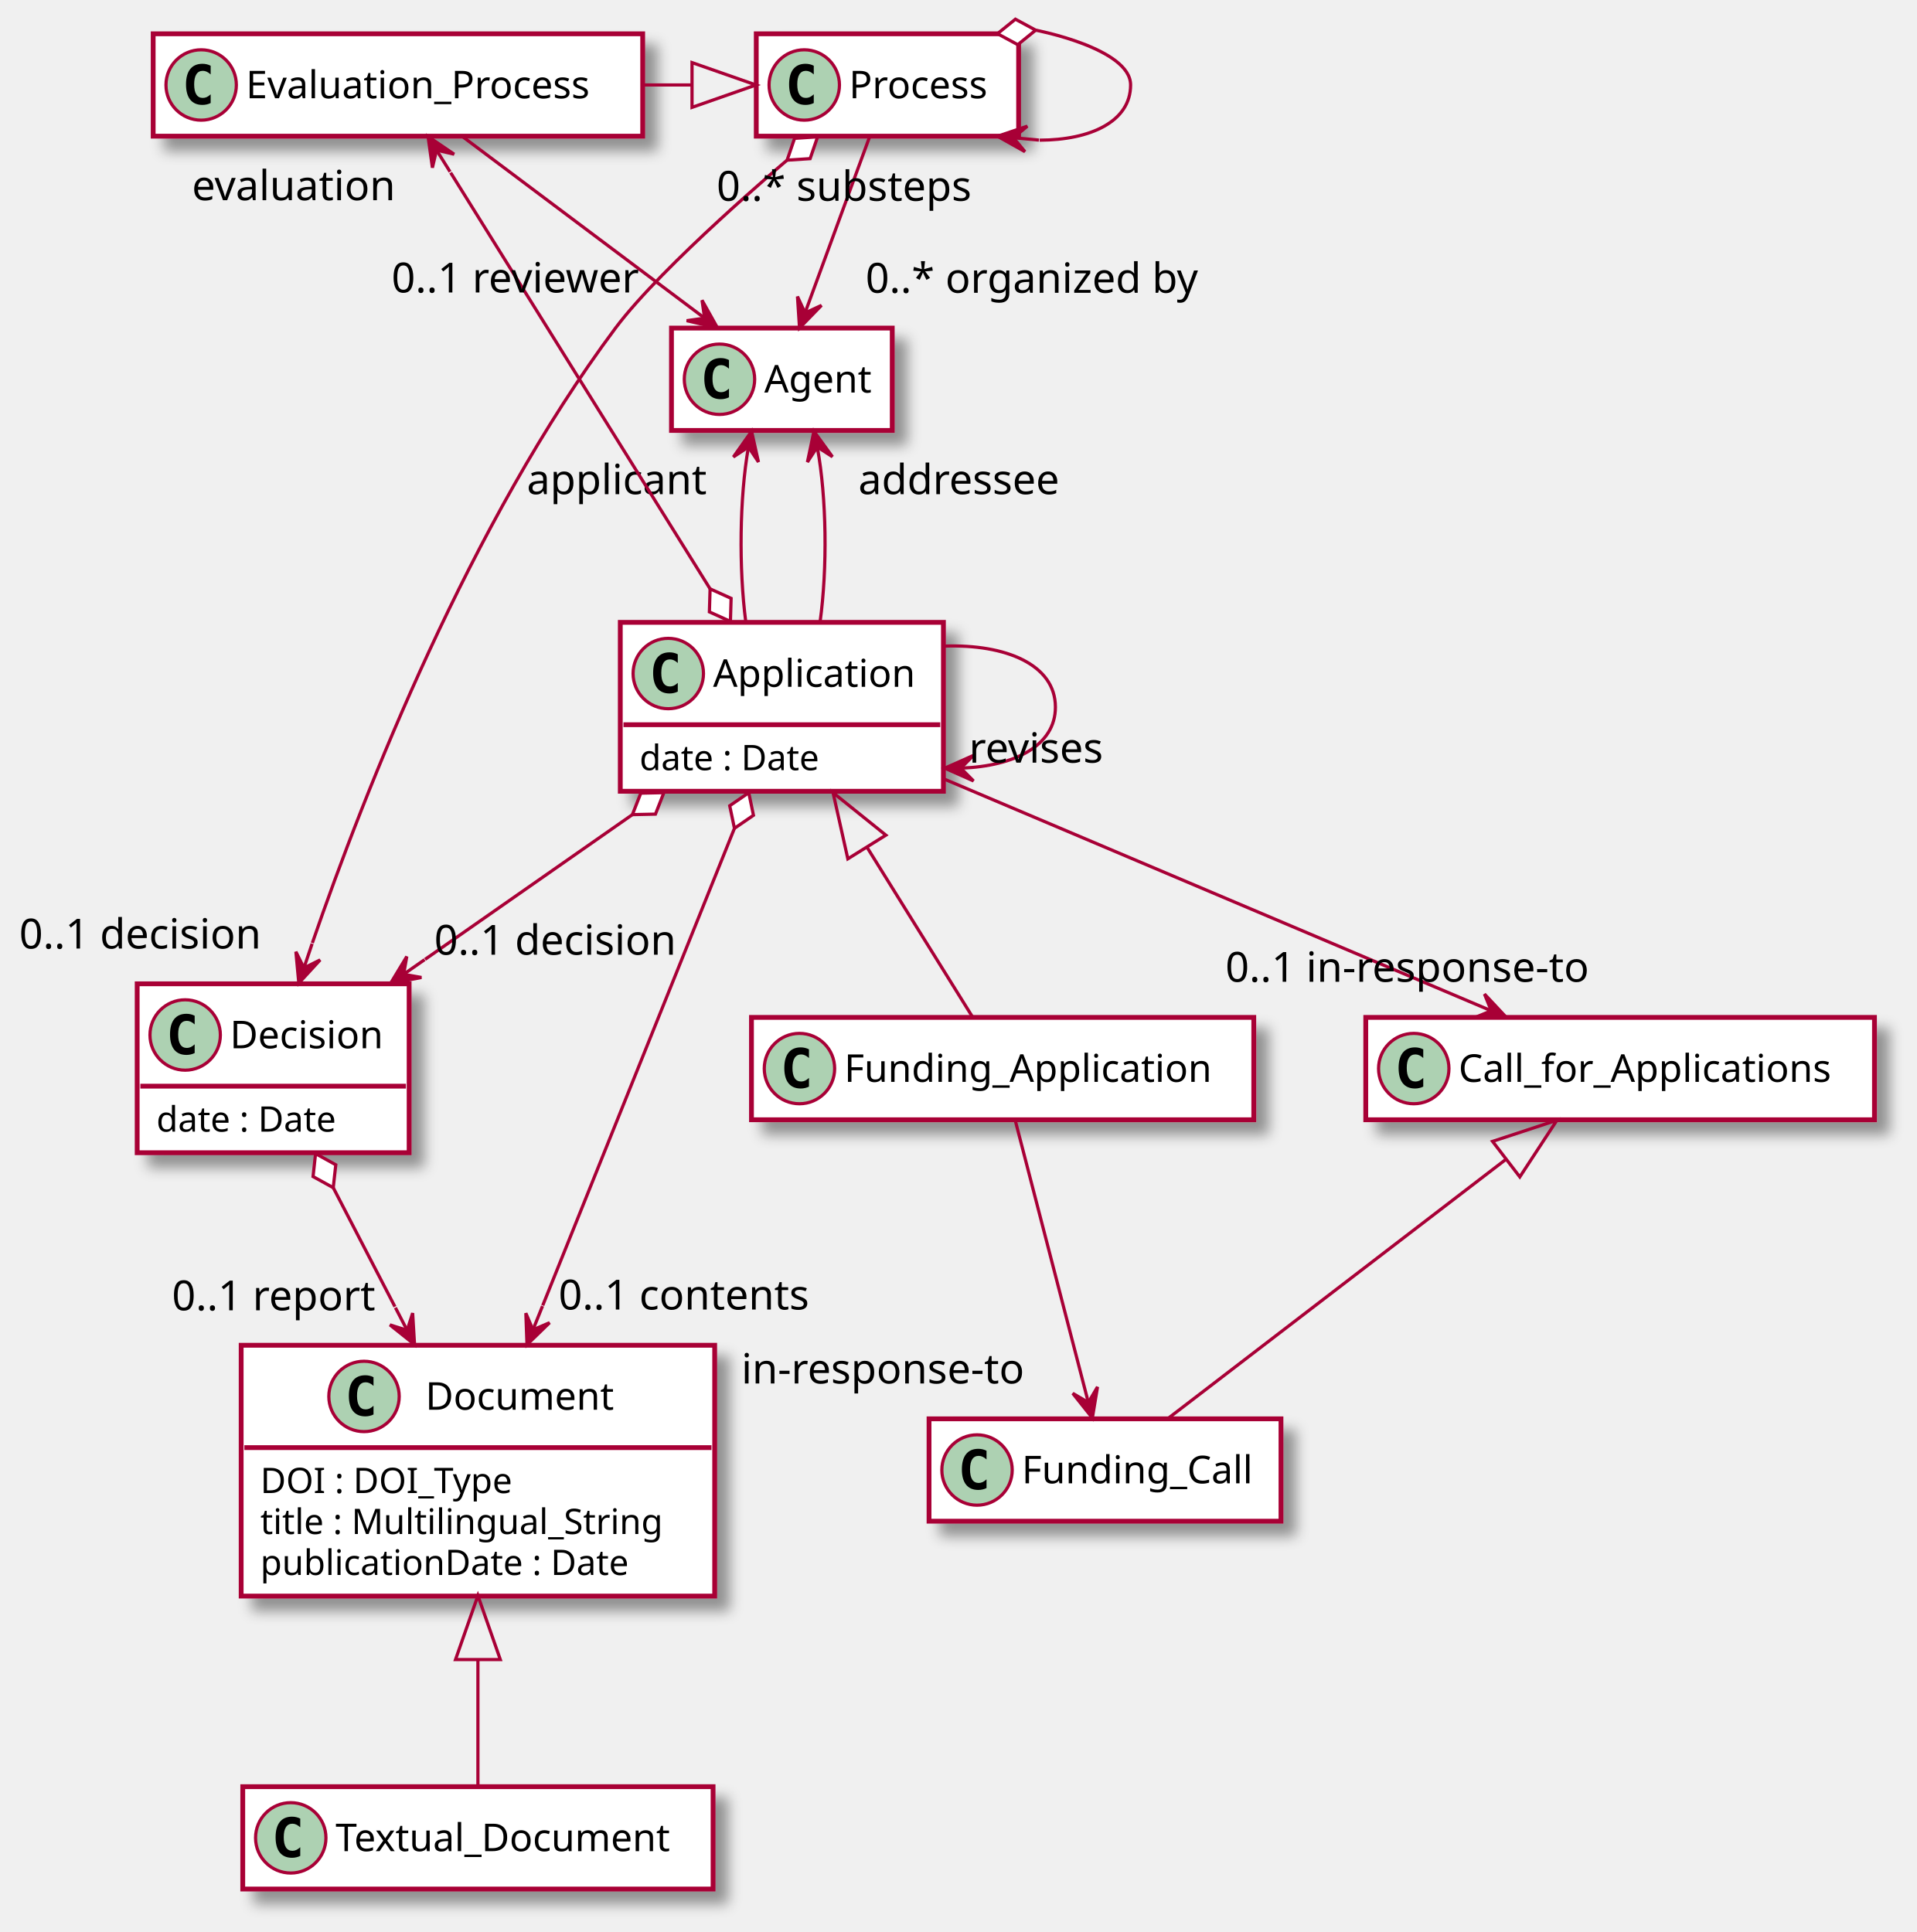
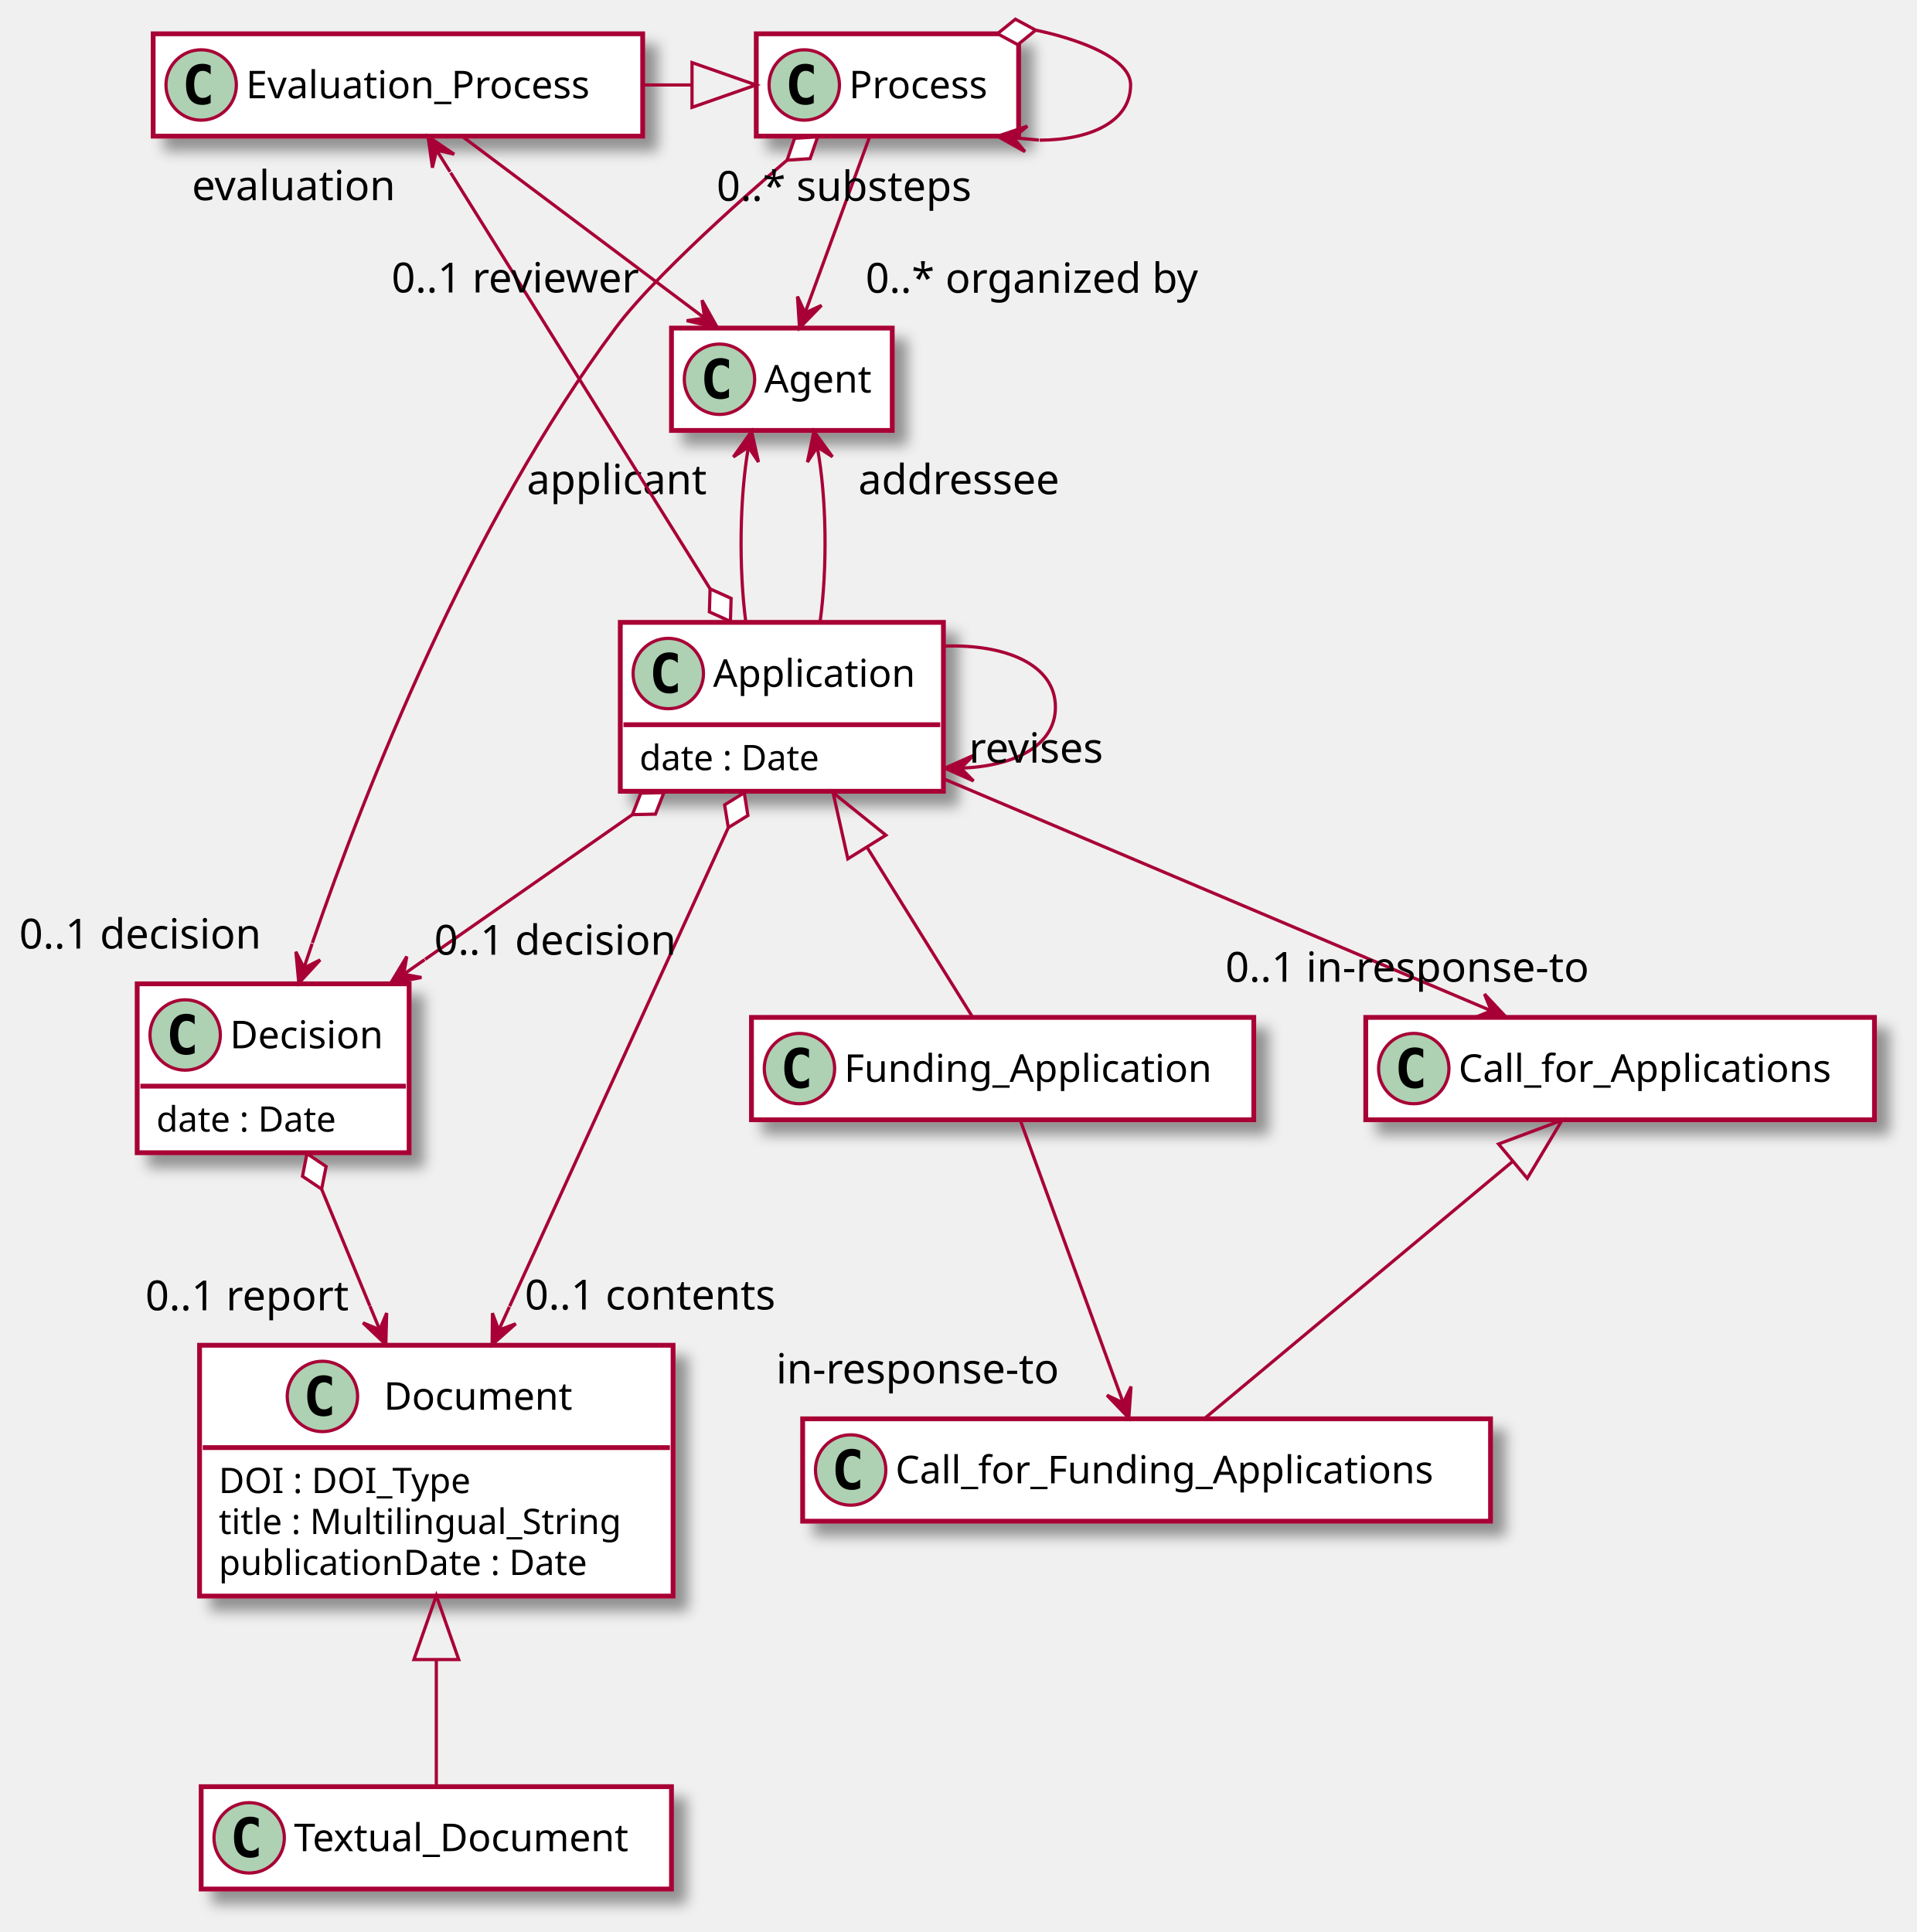
<svg xmlns="http://www.w3.org/2000/svg" contentScriptType="application/ecmascript" contentStyleType="text/css" height="604px" preserveAspectRatio="none" style="width:599px;height:604px;background:#FFFFFF;" version="1.1" viewBox="0 0 599 604" width="599px" zoomAndPan="magnify">
  <defs>
-     <filter height="300%" id="ftbub2rgd9fq7" width="300%" x="-1" y="-1">
+     <filter height="300%" id="fix6pnai2dtch" width="300%" x="-1" y="-1">
      <feGaussianBlur result="blurOut" stdDeviation="2.0" />
      <feColorMatrix in="blurOut" result="blurOut2" type="matrix" values="0 0 0 0 0 0 0 0 0 0 0 0 0 0 0 0 0 0 .4 0" />
      <feOffset dx="4.0" dy="4.0" in="blurOut2" result="blurOut3" />
      <feBlend in="SourceGraphic" in2="blurOut3" mode="normal" />
    </filter>
  </defs>
  <g>
-     <rect codeLine="137" fill="#FFFFFF" filter="url(#ftbub2rgd9fq7)" height="52.805" id="Application" style="stroke:#A80036;stroke-width:1.5;" width="101" x="193.875" y="194.567" />
+     <rect codeLine="137" fill="#FFFFFF" filter="url(#fix6pnai2dtch)" height="52.805" id="Application" style="stroke:#A80036;stroke-width:1.5;" width="101" x="193.875" y="194.567" />
    <ellipse cx="208.875" cy="210.567" fill="#ADD1B2" rx="11" ry="11" style="stroke:#A80036;stroke-width:1.0;" />
    <path d="M211.844,216.208 Q211.266,216.504 210.625,216.645 Q209.985,216.801 209.282,216.801 Q206.782,216.801 205.453,215.161 Q204.141,213.504 204.141,210.379 Q204.141,207.254 205.453,205.598 Q206.782,203.942 209.282,203.942 Q209.985,203.942 210.625,204.098 Q211.282,204.254 211.844,204.551 L211.844,207.27 Q211.219,206.692 210.625,206.426 Q210.032,206.145 209.407,206.145 Q208.063,206.145 207.375,207.223 Q206.688,208.286 206.688,210.379 Q206.688,212.473 207.375,213.551 Q208.063,214.614 209.407,214.614 Q210.032,214.614 210.625,214.348 Q211.219,214.067 211.844,213.489 L211.844,216.208 Z " fill="#000000" />
    <text fill="#000000" font-family="sans-serif" font-size="12" lengthAdjust="spacing" textLength="69" x="222.875" y="214.721">Application</text>
    <line style="stroke:#A80036;stroke-width:1.5;" x1="194.875" x2="293.875" y1="226.567" y2="226.567" />
    <text fill="#000000" font-family="sans-serif" font-size="11" lengthAdjust="spacing" textLength="63" x="199.875" y="240.777">date : Date</text>
-     <rect codeLine="141" fill="#FFFFFF" filter="url(#ftbub2rgd9fq7)" height="52.805" id="Decision" style="stroke:#A80036;stroke-width:1.5;" width="85" x="42.875" y="307.567" />
+     <rect codeLine="141" fill="#FFFFFF" filter="url(#fix6pnai2dtch)" height="52.805" id="Decision" style="stroke:#A80036;stroke-width:1.5;" width="85" x="42.875" y="307.567" />
    <ellipse cx="57.875" cy="323.567" fill="#ADD1B2" rx="11" ry="11" style="stroke:#A80036;stroke-width:1.0;" />
    <path d="M60.844,329.207 Q60.266,329.504 59.625,329.645 Q58.985,329.801 58.282,329.801 Q55.782,329.801 54.453,328.161 Q53.141,326.504 53.141,323.379 Q53.141,320.254 54.453,318.598 Q55.782,316.942 58.282,316.942 Q58.985,316.942 59.625,317.098 Q60.282,317.254 60.844,317.551 L60.844,320.27 Q60.219,319.692 59.625,319.426 Q59.032,319.145 58.407,319.145 Q57.063,319.145 56.375,320.223 Q55.688,321.286 55.688,323.379 Q55.688,325.473 56.375,326.551 Q57.063,327.614 58.407,327.614 Q59.032,327.614 59.625,327.348 Q60.219,327.067 60.844,326.489 L60.844,329.207 Z " fill="#000000" />
    <text fill="#000000" font-family="sans-serif" font-size="12" lengthAdjust="spacing" textLength="53" x="71.875" y="327.721">Decision</text>
    <line style="stroke:#A80036;stroke-width:1.5;" x1="43.875" x2="126.875" y1="339.567" y2="339.567" />
    <text fill="#000000" font-family="sans-serif" font-size="11" lengthAdjust="spacing" textLength="63" x="48.875" y="353.777">date : Date</text>
-     <rect codeLine="145" fill="#FFFFFF" filter="url(#ftbub2rgd9fq7)" height="32" id="Funding_Application" style="stroke:#A80036;stroke-width:1.5;" width="157" x="234.875" y="318.067" />
+     <rect codeLine="145" fill="#FFFFFF" filter="url(#fix6pnai2dtch)" height="32" id="Funding_Application" style="stroke:#A80036;stroke-width:1.5;" width="157" x="234.875" y="318.067" />
    <ellipse cx="249.875" cy="334.067" fill="#ADD1B2" rx="11" ry="11" style="stroke:#A80036;stroke-width:1.0;" />
    <path d="M252.844,339.707 Q252.266,340.004 251.625,340.145 Q250.985,340.301 250.282,340.301 Q247.782,340.301 246.453,338.661 Q245.141,337.004 245.141,333.879 Q245.141,330.754 246.453,329.098 Q247.782,327.442 250.282,327.442 Q250.985,327.442 251.625,327.598 Q252.282,327.754 252.844,328.051 L252.844,330.77 Q252.219,330.192 251.625,329.926 Q251.032,329.645 250.407,329.645 Q249.063,329.645 248.375,330.723 Q247.688,331.786 247.688,333.879 Q247.688,335.973 248.375,337.051 Q249.063,338.114 250.407,338.114 Q251.032,338.114 251.625,337.848 Q252.219,337.567 252.844,336.989 L252.844,339.707 Z " fill="#000000" />
    <text fill="#000000" font-family="sans-serif" font-size="12" lengthAdjust="spacing" textLength="125" x="263.875" y="338.221">Funding_Application</text>
-     <rect codeLine="148" fill="#FFFFFF" filter="url(#ftbub2rgd9fq7)" height="32" id="Call_for_Applications" style="stroke:#A80036;stroke-width:1.5;" width="159" x="426.875" y="318.067" />
+     <rect codeLine="148" fill="#FFFFFF" filter="url(#fix6pnai2dtch)" height="32" id="Call_for_Applications" style="stroke:#A80036;stroke-width:1.5;" width="159" x="426.875" y="318.067" />
    <ellipse cx="441.875" cy="334.067" fill="#ADD1B2" rx="11" ry="11" style="stroke:#A80036;stroke-width:1.0;" />
    <path d="M444.844,339.707 Q444.266,340.004 443.625,340.145 Q442.985,340.301 442.282,340.301 Q439.782,340.301 438.454,338.661 Q437.141,337.004 437.141,333.879 Q437.141,330.754 438.454,329.098 Q439.782,327.442 442.282,327.442 Q442.985,327.442 443.625,327.598 Q444.282,327.754 444.844,328.051 L444.844,330.77 Q444.219,330.192 443.625,329.926 Q443.032,329.645 442.407,329.645 Q441.063,329.645 440.375,330.723 Q439.688,331.786 439.688,333.879 Q439.688,335.973 440.375,337.051 Q441.063,338.114 442.407,338.114 Q443.032,338.114 443.625,337.848 Q444.219,337.567 444.844,336.989 L444.844,339.707 Z " fill="#000000" />
    <text fill="#000000" font-family="sans-serif" font-size="12" lengthAdjust="spacing" textLength="127" x="455.875" y="338.221">Call_for_Applications</text>
-     <rect codeLine="152" fill="#FFFFFF" filter="url(#ftbub2rgd9fq7)" height="32" id="Funding_Call" style="stroke:#A80036;stroke-width:1.5;" width="110" x="290.375" y="443.567" />
-     <ellipse cx="305.375" cy="459.567" fill="#ADD1B2" rx="11" ry="11" style="stroke:#A80036;stroke-width:1.0;" />
-     <path d="M308.344,465.207 Q307.766,465.504 307.125,465.645 Q306.485,465.801 305.782,465.801 Q303.282,465.801 301.954,464.161 Q300.641,462.504 300.641,459.379 Q300.641,456.254 301.954,454.598 Q303.282,452.942 305.782,452.942 Q306.485,452.942 307.125,453.098 Q307.782,453.254 308.344,453.551 L308.344,456.27 Q307.719,455.692 307.125,455.426 Q306.532,455.145 305.907,455.145 Q304.563,455.145 303.875,456.223 Q303.188,457.286 303.188,459.379 Q303.188,461.473 303.875,462.551 Q304.563,463.614 305.907,463.614 Q306.532,463.614 307.125,463.348 Q307.719,463.067 308.344,462.489 L308.344,465.207 Z " fill="#000000" />
-     <text fill="#000000" font-family="sans-serif" font-size="12" lengthAdjust="spacing" textLength="78" x="319.375" y="463.721">Funding_Call</text>
-     <rect codeLine="155" fill="#FFFFFF" filter="url(#ftbub2rgd9fq7)" height="32" id="Process" style="stroke:#A80036;stroke-width:1.5;" width="82" x="236.375" y="10.567" />
+     <rect codeLine="152" fill="#FFFFFF" filter="url(#fix6pnai2dtch)" height="32" id="Call_for_Funding_Applications" style="stroke:#A80036;stroke-width:1.5;" width="215" x="250.875" y="443.567" />
+     <ellipse cx="265.875" cy="459.567" fill="#ADD1B2" rx="11" ry="11" style="stroke:#A80036;stroke-width:1.0;" />
+     <path d="M268.844,465.207 Q268.266,465.504 267.625,465.645 Q266.985,465.801 266.282,465.801 Q263.782,465.801 262.454,464.161 Q261.141,462.504 261.141,459.379 Q261.141,456.254 262.454,454.598 Q263.782,452.942 266.282,452.942 Q266.985,452.942 267.625,453.098 Q268.282,453.254 268.844,453.551 L268.844,456.27 Q268.219,455.692 267.625,455.426 Q267.032,455.145 266.407,455.145 Q265.063,455.145 264.375,456.223 Q263.688,457.286 263.688,459.379 Q263.688,461.473 264.375,462.551 Q265.063,463.614 266.407,463.614 Q267.032,463.614 267.625,463.348 Q268.219,463.067 268.844,462.489 L268.844,465.207 Z " fill="#000000" />
+     <text fill="#000000" font-family="sans-serif" font-size="12" lengthAdjust="spacing" textLength="183" x="279.875" y="463.721">Call_for_Funding_Applications</text>
+     <rect codeLine="155" fill="#FFFFFF" filter="url(#fix6pnai2dtch)" height="32" id="Process" style="stroke:#A80036;stroke-width:1.5;" width="82" x="236.375" y="10.567" />
    <ellipse cx="251.375" cy="26.567" fill="#ADD1B2" rx="11" ry="11" style="stroke:#A80036;stroke-width:1.0;" />
    <path d="M254.344,32.208 Q253.766,32.504 253.125,32.645 Q252.485,32.801 251.782,32.801 Q249.282,32.801 247.953,31.161 Q246.641,29.504 246.641,26.379 Q246.641,23.254 247.953,21.598 Q249.282,19.942 251.782,19.942 Q252.485,19.942 253.125,20.098 Q253.782,20.254 254.344,20.551 L254.344,23.27 Q253.719,22.692 253.125,22.426 Q252.532,22.145 251.907,22.145 Q250.563,22.145 249.875,23.223 Q249.188,24.286 249.188,26.379 Q249.188,28.473 249.875,29.551 Q250.563,30.614 251.907,30.614 Q252.532,30.614 253.125,30.348 Q253.719,30.067 254.344,29.489 L254.344,32.208 Z " fill="#000000" />
    <text fill="#000000" font-family="sans-serif" font-size="12" lengthAdjust="spacing" textLength="50" x="265.375" y="30.721">Process</text>
-     <rect codeLine="159" fill="#FFFFFF" filter="url(#ftbub2rgd9fq7)" height="32" id="Evaluation_Process" style="stroke:#A80036;stroke-width:1.5;" width="153" x="47.875" y="10.567" />
+     <rect codeLine="159" fill="#FFFFFF" filter="url(#fix6pnai2dtch)" height="32" id="Evaluation_Process" style="stroke:#A80036;stroke-width:1.5;" width="153" x="47.875" y="10.567" />
    <ellipse cx="62.875" cy="26.567" fill="#ADD1B2" rx="11" ry="11" style="stroke:#A80036;stroke-width:1.0;" />
    <path d="M65.844,32.208 Q65.266,32.504 64.625,32.645 Q63.985,32.801 63.282,32.801 Q60.782,32.801 59.453,31.161 Q58.141,29.504 58.141,26.379 Q58.141,23.254 59.453,21.598 Q60.782,19.942 63.282,19.942 Q63.985,19.942 64.625,20.098 Q65.282,20.254 65.844,20.551 L65.844,23.27 Q65.219,22.692 64.625,22.426 Q64.032,22.145 63.407,22.145 Q62.063,22.145 61.375,23.223 Q60.688,24.286 60.688,26.379 Q60.688,28.473 61.375,29.551 Q62.063,30.614 63.407,30.614 Q64.032,30.614 64.625,30.348 Q65.219,30.067 65.844,29.489 L65.844,32.208 Z " fill="#000000" />
    <text fill="#000000" font-family="sans-serif" font-size="12" lengthAdjust="spacing" textLength="121" x="76.875" y="30.721">Evaluation_Process</text>
-     <rect codeLine="23" fill="#FFFFFF" filter="url(#ftbub2rgd9fq7)" height="32" id="Agent" style="stroke:#A80036;stroke-width:1.5;" width="69" x="209.875" y="102.567" />
+     <rect codeLine="23" fill="#FFFFFF" filter="url(#fix6pnai2dtch)" height="32" id="Agent" style="stroke:#A80036;stroke-width:1.5;" width="69" x="209.875" y="102.567" />
    <ellipse cx="224.875" cy="118.567" fill="#ADD1B2" rx="11" ry="11" style="stroke:#A80036;stroke-width:1.0;" />
    <path d="M227.844,124.207 Q227.266,124.504 226.625,124.645 Q225.985,124.801 225.282,124.801 Q222.782,124.801 221.453,123.161 Q220.141,121.504 220.141,118.379 Q220.141,115.254 221.453,113.598 Q222.782,111.942 225.282,111.942 Q225.985,111.942 226.625,112.098 Q227.282,112.254 227.844,112.551 L227.844,115.27 Q227.219,114.692 226.625,114.426 Q226.032,114.145 225.407,114.145 Q224.063,114.145 223.375,115.223 Q222.688,116.286 222.688,118.379 Q222.688,120.473 223.375,121.551 Q224.063,122.614 225.407,122.614 Q226.032,122.614 226.625,122.348 Q227.219,122.067 227.844,121.489 L227.844,124.207 Z " fill="#000000" />
    <text fill="#000000" font-family="sans-serif" font-size="12" lengthAdjust="spacing" textLength="37" x="238.875" y="122.721">Agent</text>
-     <rect codeLine="8" fill="#FFFFFF" filter="url(#ftbub2rgd9fq7)" height="78.414" id="Document" style="stroke:#A80036;stroke-width:1.5;" width="148" x="75.375" y="420.567" />
-     <ellipse cx="113.775" cy="436.567" fill="#ADD1B2" rx="11" ry="11" style="stroke:#A80036;stroke-width:1.0;" />
-     <path d="M116.744,442.207 Q116.166,442.504 115.525,442.645 Q114.885,442.801 114.182,442.801 Q111.682,442.801 110.353,441.161 Q109.041,439.504 109.041,436.379 Q109.041,433.254 110.353,431.598 Q111.682,429.942 114.182,429.942 Q114.885,429.942 115.525,430.098 Q116.182,430.254 116.744,430.551 L116.744,433.27 Q116.119,432.692 115.525,432.426 Q114.932,432.145 114.307,432.145 Q112.963,432.145 112.275,433.223 Q111.588,434.286 111.588,436.379 Q111.588,438.473 112.275,439.551 Q112.963,440.614 114.307,440.614 Q114.932,440.614 115.525,440.348 Q116.119,440.067 116.744,439.489 L116.744,442.207 Z " fill="#000000" />
-     <text fill="#000000" font-family="sans-serif" font-size="12" lengthAdjust="spacing" textLength="64" x="132.975" y="440.721">Document</text>
-     <line style="stroke:#A80036;stroke-width:1.5;" x1="76.375" x2="222.375" y1="452.567" y2="452.567" />
-     <text fill="#000000" font-family="sans-serif" font-size="11" lengthAdjust="spacing" textLength="85" x="81.375" y="466.777">DOI : DOI_Type</text>
-     <text fill="#000000" font-family="sans-serif" font-size="11" lengthAdjust="spacing" textLength="136" x="81.375" y="479.582">title : Multilingual_String</text>
-     <text fill="#000000" font-family="sans-serif" font-size="11" lengthAdjust="spacing" textLength="125" x="81.375" y="492.387">publicationDate : Date</text>
-     <rect codeLine="13" fill="#FFFFFF" filter="url(#ftbub2rgd9fq7)" height="32" id="Textual_Document" style="stroke:#A80036;stroke-width:1.5;" width="147" x="75.875" y="558.567" />
-     <ellipse cx="90.875" cy="574.567" fill="#ADD1B2" rx="11" ry="11" style="stroke:#A80036;stroke-width:1.0;" />
-     <path d="M93.844,580.207 Q93.266,580.504 92.625,580.645 Q91.985,580.801 91.282,580.801 Q88.782,580.801 87.454,579.161 Q86.141,577.504 86.141,574.379 Q86.141,571.254 87.454,569.598 Q88.782,567.942 91.282,567.942 Q91.985,567.942 92.625,568.098 Q93.282,568.254 93.844,568.551 L93.844,571.27 Q93.219,570.692 92.625,570.426 Q92.032,570.145 91.407,570.145 Q90.063,570.145 89.375,571.223 Q88.688,572.286 88.688,574.379 Q88.688,576.473 89.375,577.551 Q90.063,578.614 91.407,578.614 Q92.032,578.614 92.625,578.348 Q93.219,578.067 93.844,577.489 L93.844,580.207 Z " fill="#000000" />
-     <text fill="#000000" font-family="sans-serif" font-size="12" lengthAdjust="spacing" textLength="115" x="104.875" y="578.721">Textual_Document</text>
+     <rect codeLine="8" fill="#FFFFFF" filter="url(#fix6pnai2dtch)" height="78.414" id="Document" style="stroke:#A80036;stroke-width:1.5;" width="148" x="62.375" y="420.567" />
+     <ellipse cx="100.775" cy="436.567" fill="#ADD1B2" rx="11" ry="11" style="stroke:#A80036;stroke-width:1.0;" />
+     <path d="M103.744,442.207 Q103.166,442.504 102.525,442.645 Q101.885,442.801 101.182,442.801 Q98.682,442.801 97.353,441.161 Q96.041,439.504 96.041,436.379 Q96.041,433.254 97.353,431.598 Q98.682,429.942 101.182,429.942 Q101.885,429.942 102.525,430.098 Q103.182,430.254 103.744,430.551 L103.744,433.27 Q103.119,432.692 102.525,432.426 Q101.932,432.145 101.307,432.145 Q99.963,432.145 99.275,433.223 Q98.588,434.286 98.588,436.379 Q98.588,438.473 99.275,439.551 Q99.963,440.614 101.307,440.614 Q101.932,440.614 102.525,440.348 Q103.119,440.067 103.744,439.489 L103.744,442.207 Z " fill="#000000" />
+     <text fill="#000000" font-family="sans-serif" font-size="12" lengthAdjust="spacing" textLength="64" x="119.975" y="440.721">Document</text>
+     <line style="stroke:#A80036;stroke-width:1.5;" x1="63.375" x2="209.375" y1="452.567" y2="452.567" />
+     <text fill="#000000" font-family="sans-serif" font-size="11" lengthAdjust="spacing" textLength="85" x="68.375" y="466.777">DOI : DOI_Type</text>
+     <text fill="#000000" font-family="sans-serif" font-size="11" lengthAdjust="spacing" textLength="136" x="68.375" y="479.582">title : Multilingual_String</text>
+     <text fill="#000000" font-family="sans-serif" font-size="11" lengthAdjust="spacing" textLength="125" x="68.375" y="492.387">publicationDate : Date</text>
+     <rect codeLine="13" fill="#FFFFFF" filter="url(#fix6pnai2dtch)" height="32" id="Textual_Document" style="stroke:#A80036;stroke-width:1.5;" width="147" x="62.875" y="558.567" />
+     <ellipse cx="77.875" cy="574.567" fill="#ADD1B2" rx="11" ry="11" style="stroke:#A80036;stroke-width:1.0;" />
+     <path d="M80.844,580.207 Q80.266,580.504 79.625,580.645 Q78.985,580.801 78.282,580.801 Q75.782,580.801 74.454,579.161 Q73.141,577.504 73.141,574.379 Q73.141,571.254 74.454,569.598 Q75.782,567.942 78.282,567.942 Q78.985,567.942 79.625,568.098 Q80.282,568.254 80.844,568.551 L80.844,571.27 Q80.219,570.692 79.625,570.426 Q79.032,570.145 78.407,570.145 Q77.063,570.145 76.375,571.223 Q75.688,572.286 75.688,574.379 Q75.688,576.473 76.375,577.551 Q77.063,578.614 78.407,578.614 Q79.032,578.614 79.625,578.348 Q80.219,578.067 80.844,577.489 L80.844,580.207 Z " fill="#000000" />
+     <text fill="#000000" font-family="sans-serif" font-size="12" lengthAdjust="spacing" textLength="115" x="91.875" y="578.721">Textual_Document</text>
    <path codeLine="164" d="M233.895,139.917 C231.165,155.657 230.895,177.547 233.105,194.477 " fill="none" id="Agent-backto-Application" style="stroke:#A80036;stroke-width:1.0;" />
    <polygon fill="#A80036" points="234.915,134.827,229.219,142.861,233.929,139.729,237.062,144.439,234.915,134.827" style="stroke:#A80036;stroke-width:1.0;" />
    <text fill="#000000" font-family="sans-serif" font-size="13" lengthAdjust="spacing" textLength="58" x="164.656" y="154.488">applicant</text>
    <path codeLine="168" d="M255.475,139.917 C258.365,155.657 258.645,177.547 256.315,194.477 " fill="none" id="Agent-backto-Application-1" style="stroke:#A80036;stroke-width:1.0;" />
    <polygon fill="#A80036" points="254.395,134.827,252.362,144.464,255.439,139.717,260.186,142.794,254.395,134.827" style="stroke:#A80036;stroke-width:1.0;" />
    <text fill="#000000" font-family="sans-serif" font-size="13" lengthAdjust="spacing" textLength="67" x="268.267" y="154.488">addressee</text>
    <path codeLine="172" d="M295.285,201.987 C314.255,201.357 329.875,207.717 329.875,221.067 C329.875,233.167 317.055,239.517 300.525,240.137 " fill="none" id="Application-to-Application" style="stroke:#A80036;stroke-width:1.0;" />
    <polygon fill="#A80036" points="295.285,240.147,304.285,244.147,300.285,240.147,304.285,236.147,295.285,240.147" style="stroke:#A80036;stroke-width:1.0;" />
    <text fill="#000000" font-family="sans-serif" font-size="13" lengthAdjust="spacing" textLength="45" x="302.856" y="238.425">revises</text>
    <path codeLine="176" d="M221.94,184.088 C221.94,184.088 161.715,87.467 140.845,53.977 " fill="none" id="Application-Evaluation_Process" style="stroke:#A80036;stroke-width:1.0;" />
    <polygon fill="#A80036" points="133.795,42.677,135.154,52.431,136.437,46.922,141.946,48.205,133.795,42.677" style="stroke:#A80036;stroke-width:1.0;" />
    <line style="stroke:#A80036;stroke-width:1.0;" x1="136.437" x2="140.67" y1="46.922" y2="53.702" />
    <polygon fill="#FFFFFF" points="228.295,194.267,228.511,187.059,221.94,184.088,221.725,191.296,228.295,194.267" style="stroke:#A80036;stroke-width:1.0;" />
    <text fill="#000000" font-family="sans-serif" font-size="13" lengthAdjust="spacing" textLength="66" x="59.984" y="62.587">evaluation</text>
    <path codeLine="180" d="M294.895,243.467 C344.775,264.607 420.085,296.507 466.085,315.997 " fill="none" id="Application-to-Call_for_Applications" style="stroke:#A80036;stroke-width:1.0;" />
    <polygon fill="#A80036" points="470.715,317.957,463.981,310.77,466.109,316.011,460.868,318.14,470.715,317.957" style="stroke:#A80036;stroke-width:1.0;" />
    <text fill="#000000" font-family="sans-serif" font-size="13" lengthAdjust="spacing" textLength="121" x="383.004" y="306.931">0..1 in-response-to</text>
-     <path codeLine="184" d="M229.553,258.962 C229.553,258.962 187.465,363.757 169.635,408.127 " fill="none" id="Application-Document" style="stroke:#A80036;stroke-width:1.0;" />
-     <polygon fill="#A80036" points="164.715,420.377,171.782,413.516,166.579,415.737,164.358,410.534,164.715,420.377" style="stroke:#A80036;stroke-width:1.0;" />
-     <line style="stroke:#A80036;stroke-width:1.0;" x1="166.579" x2="169.565" y1="415.737" y2="408.312" />
-     <polygon fill="#FFFFFF" points="234.025,247.827,228.077,251.904,229.553,258.962,235.501,254.885,234.025,247.827" style="stroke:#A80036;stroke-width:1.0;" />
-     <text fill="#000000" font-family="sans-serif" font-size="13" lengthAdjust="spacing" textLength="84" x="174.571" y="409.395">0..1 contents</text>
+     <path codeLine="184" d="M227.632,258.743 C227.632,258.743 179.605,363.897 159.295,408.377 " fill="none" id="Application-Document" style="stroke:#A80036;stroke-width:1.0;" />
+     <polygon fill="#A80036" points="153.815,420.377,161.192,413.851,155.892,415.828,153.914,410.529,153.815,420.377" style="stroke:#A80036;stroke-width:1.0;" />
+     <line style="stroke:#A80036;stroke-width:1.0;" x1="155.892" x2="159.215" y1="415.828" y2="408.547" />
+     <polygon fill="#FFFFFF" points="232.615,247.827,226.485,251.624,227.632,258.743,233.762,254.946,232.615,247.827" style="stroke:#A80036;stroke-width:1.0;" />
+     <text fill="#000000" font-family="sans-serif" font-size="13" lengthAdjust="spacing" textLength="84" x="164.032" y="409.395">0..1 contents</text>
    <path codeLine="188" d="M197.657,254.678 C197.657,254.678 152.975,285.877 132.855,299.927 " fill="none" id="Application-Decision" style="stroke:#A80036;stroke-width:1.0;" />
    <polygon fill="#A80036" points="122.055,307.457,131.724,305.583,126.155,304.594,127.144,299.024,122.055,307.457" style="stroke:#A80036;stroke-width:1.0;" />
    <line style="stroke:#A80036;stroke-width:1.0;" x1="126.155" x2="132.71" y1="304.594" y2="300.017" />
    <polygon fill="#FFFFFF" points="207.495,247.807,200.286,247.963,197.657,254.678,204.867,254.522,207.495,247.807" style="stroke:#A80036;stroke-width:1.0;" />
    <text fill="#000000" font-family="sans-serif" font-size="13" lengthAdjust="spacing" textLength="80" x="135.714" y="298.477">0..1 decision</text>
-     <path codeLine="192" d="M104.16,371.31 C104.16,371.31 117.155,396.397 123.435,408.507 " fill="none" id="Decision-Document" style="stroke:#A80036;stroke-width:1.0;" />
-     <polygon fill="#A80036" points="129.565,420.337,128.973,410.506,127.264,415.898,121.871,414.189,129.565,420.337" style="stroke:#A80036;stroke-width:1.0;" />
-     <line style="stroke:#A80036;stroke-width:1.0;" x1="127.264" x2="123.585" y1="415.898" y2="408.802" />
-     <polygon fill="#FFFFFF" points="98.635,360.657,97.847,367.825,104.16,371.31,104.948,364.142,98.635,360.657" style="stroke:#A80036;stroke-width:1.0;" />
-     <text fill="#000000" font-family="sans-serif" font-size="13" lengthAdjust="spacing" textLength="67" x="53.736" y="409.641">0..1 report</text>
+     <path codeLine="192" d="M100.522,371.75 C100.522,371.75 110.695,396.377 115.595,408.257 " fill="none" id="Decision-Document" style="stroke:#A80036;stroke-width:1.0;" />
+     <polygon fill="#A80036" points="120.595,420.337,120.85,410.491,118.684,415.717,113.458,413.55,120.595,420.337" style="stroke:#A80036;stroke-width:1.0;" />
+     <line style="stroke:#A80036;stroke-width:1.0;" x1="118.684" x2="115.63" y1="415.717" y2="408.327" />
+     <polygon fill="#FFFFFF" points="95.945,360.657,94.536,367.729,100.522,371.75,101.931,364.678,95.945,360.657" style="stroke:#A80036;stroke-width:1.0;" />
+     <text fill="#000000" font-family="sans-serif" font-size="13" lengthAdjust="spacing" textLength="67" x="45.433" y="409.641">0..1 report</text>
    <path codeLine="196" d="M270.975,264.857 C282.635,283.607 295.555,304.397 304.035,318.037 " fill="none" id="Application-backto-Funding_Application" style="stroke:#A80036;stroke-width:1.0;" />
    <polygon fill="none" points="264.995,268.497,260.375,247.807,276.885,261.097,264.995,268.497" style="stroke:#A80036;stroke-width:1.0;" />
-     <path codeLine="200" d="M317.305,350.207 C323.035,372.337 333.715,413.557 340.125,438.287 " fill="none" id="Funding_Application-to-Funding_Call" style="stroke:#A80036;stroke-width:1.0;" />
-     <polygon fill="#A80036" points="341.425,443.297,343.036,433.58,340.169,438.457,335.292,435.591,341.425,443.297" style="stroke:#A80036;stroke-width:1.0;" />
-     <text fill="#000000" font-family="sans-serif" font-size="13" lengthAdjust="spacing" textLength="93" x="231.714" y="432.512">in-response-to</text>
-     <path codeLine="204" d="M470.725,362.417 C438.275,387.307 391.555,423.147 365.275,443.297 " fill="none" id="Call_for_Applications-backto-Funding_Call" style="stroke:#A80036;stroke-width:1.0;" />
-     <polygon fill="none" points="466.505,356.827,486.635,350.207,475.025,367.937,466.505,356.827" style="stroke:#A80036;stroke-width:1.0;" />
+     <path codeLine="200" d="M318.895,350.207 C326.995,372.437 342.105,413.907 351.095,438.597 " fill="none" id="Funding_Application-to-Call_for_Funding_Applications" style="stroke:#A80036;stroke-width:1.0;" />
+     <polygon fill="#A80036" points="352.815,443.297,353.516,433.473,351.115,438.595,345.993,436.194,352.815,443.297" style="stroke:#A80036;stroke-width:1.0;" />
+     <text fill="#000000" font-family="sans-serif" font-size="13" lengthAdjust="spacing" textLength="93" x="242.571" y="432.512">in-response-to</text>
+     <path codeLine="204" d="M472.775,363.107 C442.985,387.967 400.605,423.327 376.675,443.297 " fill="none" id="Call_for_Applications-backto-Call_for_Funding_Applications" style="stroke:#A80036;stroke-width:1.0;" />
+     <polygon fill="none" points="468.385,357.647,488.225,350.207,477.355,368.397,468.385,357.647" style="stroke:#A80036;stroke-width:1.0;" />
    <path codeLine="208" d="M271.775,42.837 C266.245,57.927 257.755,81.087 251.685,97.627 " fill="none" id="Process-to-Agent" style="stroke:#A80036;stroke-width:1.0;" />
    <polygon fill="#A80036" points="249.895,102.527,256.763,95.468,251.626,97.836,249.257,92.699,249.895,102.527" style="stroke:#A80036;stroke-width:1.0;" />
    <text fill="#000000" font-family="sans-serif" font-size="13" lengthAdjust="spacing" textLength="109" x="270.527" y="91.525">0..* organized by</text>
    <path codeLine="212" d="M246.014,50.067 C246.014,50.067 207.055,82.907 192.375,102.567 C146.905,163.487 114.175,246.817 97.625,294.797 " fill="none" id="Process-Decision" style="stroke:#A80036;stroke-width:1.0;" />
    <polygon fill="#A80036" points="93.395,307.347,100.064,300.099,94.995,302.61,92.484,297.54,93.395,307.347" style="stroke:#A80036;stroke-width:1.0;" />
    <line style="stroke:#A80036;stroke-width:1.0;" x1="94.995" x2="97.555" y1="302.61" y2="295.022" />
    <polygon fill="#FFFFFF" points="255.545,42.777,248.35,43.245,246.014,50.067,253.21,49.599,255.545,42.777" style="stroke:#A80036;stroke-width:1.0;" />
    <text fill="#000000" font-family="sans-serif" font-size="13" lengthAdjust="spacing" textLength="80" x="6" y="296.538">0..1 decision</text>
    <path codeLine="216" d="M323.714,9.429 C323.714,9.429 353.375,15.087 353.375,26.567 C353.375,38.047 340.745,43.797 324.945,43.817 " fill="none" id="Process-Process" style="stroke:#A80036;stroke-width:1.0;" />
    <polygon fill="#A80036" points="311.765,42.597,320.358,47.411,316.744,43.058,321.096,39.445,311.765,42.597" style="stroke:#A80036;stroke-width:1.0;" />
    <line style="stroke:#A80036;stroke-width:1.0;" x1="316.744" x2="324.715" y1="43.058" y2="43.797" />
    <polygon fill="#FFFFFF" points="311.765,10.537,318.109,13.966,323.714,9.429,317.37,6,311.765,10.537" style="stroke:#A80036;stroke-width:1.0;" />
    <text fill="#000000" font-family="sans-serif" font-size="13" lengthAdjust="spacing" textLength="85" x="223.978" y="62.775">0..* substeps</text>
    <path codeLine="220" d="M201.175,26.567 C206.205,26.567 211.235,26.567 216.265,26.567 " fill="none" id="Evaluation_Process-to-Process" style="stroke:#A80036;stroke-width:1.0;" />
    <polygon fill="none" points="216.295,19.567,236.295,26.567,216.295,33.567,216.295,19.567" style="stroke:#A80036;stroke-width:1.0;" />
    <path codeLine="224" d="M144.465,42.627 C165.315,58.267 197.945,82.737 220.195,99.427 " fill="none" id="Evaluation_Process-to-Agent" style="stroke:#A80036;stroke-width:1.0;" />
    <polygon fill="#A80036" points="224.225,102.457,219.425,93.857,220.225,99.457,214.625,100.257,224.225,102.457" style="stroke:#A80036;stroke-width:1.0;" />
    <text fill="#000000" font-family="sans-serif" font-size="13" lengthAdjust="spacing" textLength="81" x="122.377" y="91.431">0..1 reviewer</text>
-     <path codeLine="351" d="M149.375,518.957 C149.375,533.657 149.375,548.187 149.375,558.557 " fill="none" id="Document-backto-Textual_Document" style="stroke:#A80036;stroke-width:1.0;" />
-     <polygon fill="none" points="142.375,518.827,149.375,498.827,156.375,518.827,142.375,518.827" style="stroke:#A80036;stroke-width:1.0;" />
+     <path codeLine="351" d="M136.375,518.957 C136.375,533.657 136.375,548.187 136.375,558.557 " fill="none" id="Document-backto-Textual_Document" style="stroke:#A80036;stroke-width:1.0;" />
+     <polygon fill="none" points="129.375,518.827,136.375,498.827,143.375,518.827,129.375,518.827" style="stroke:#A80036;stroke-width:1.0;" />
  </g>
</svg>
